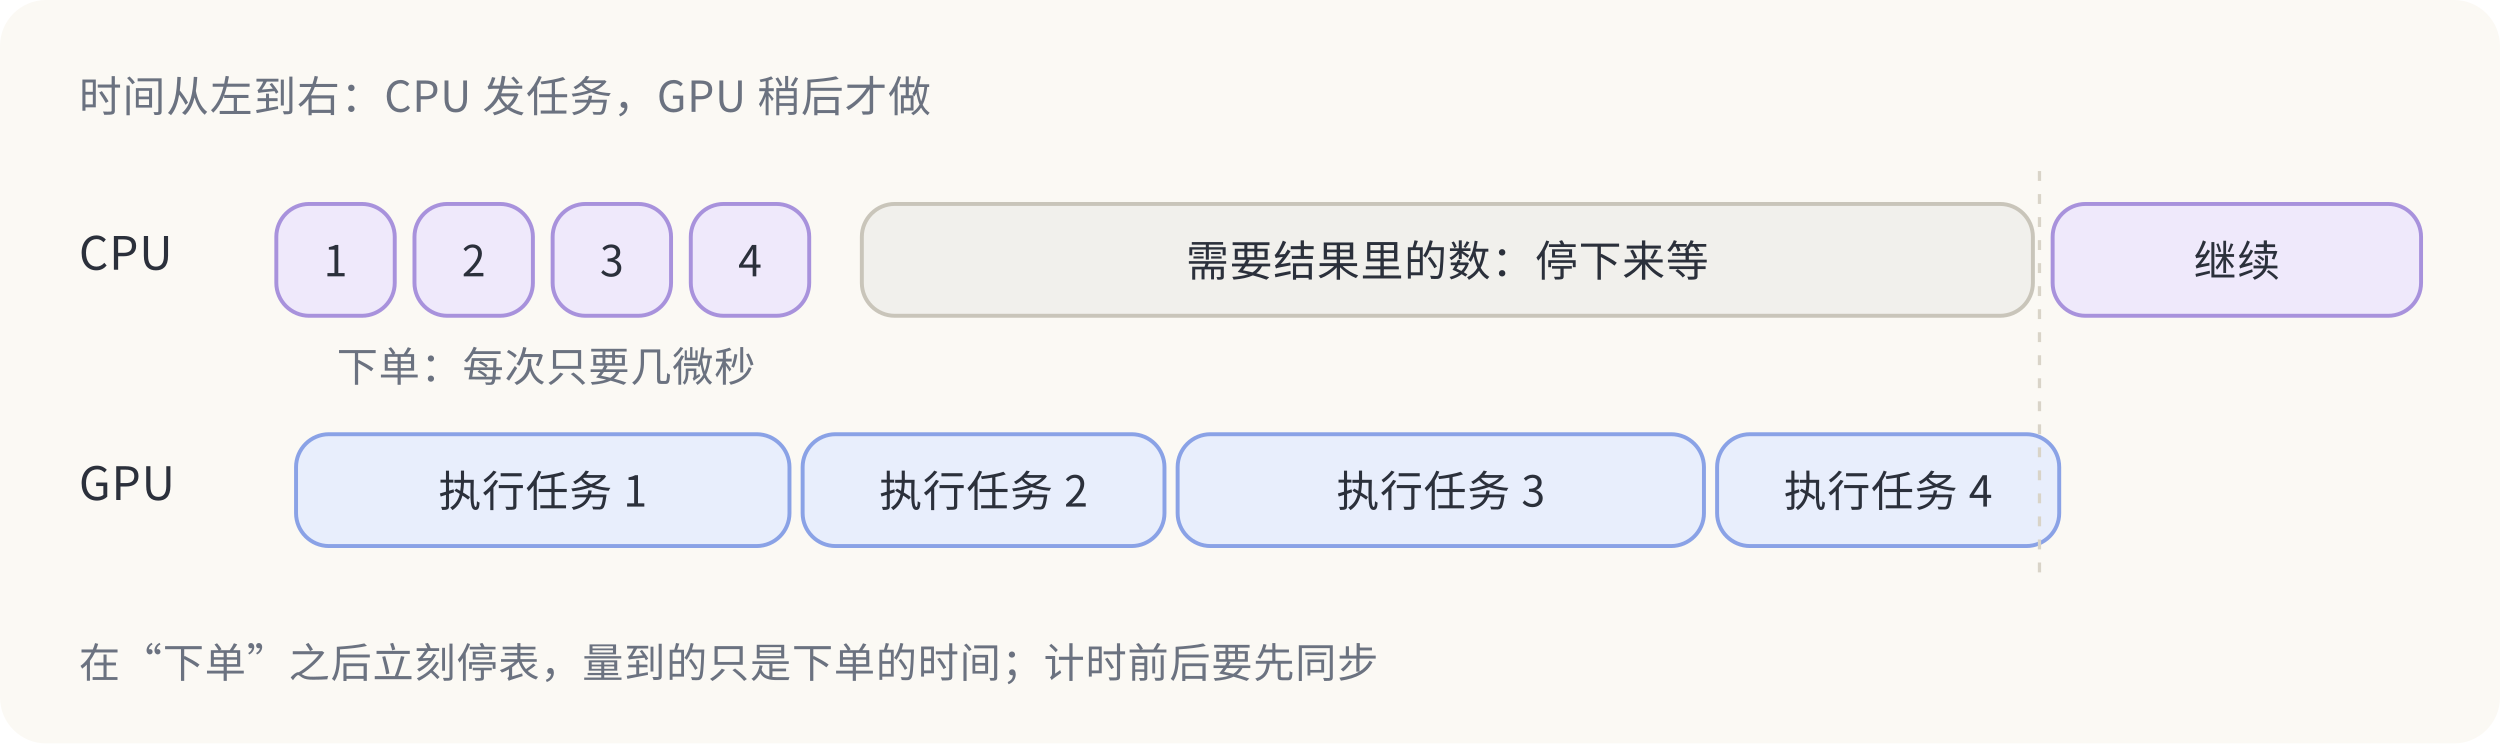
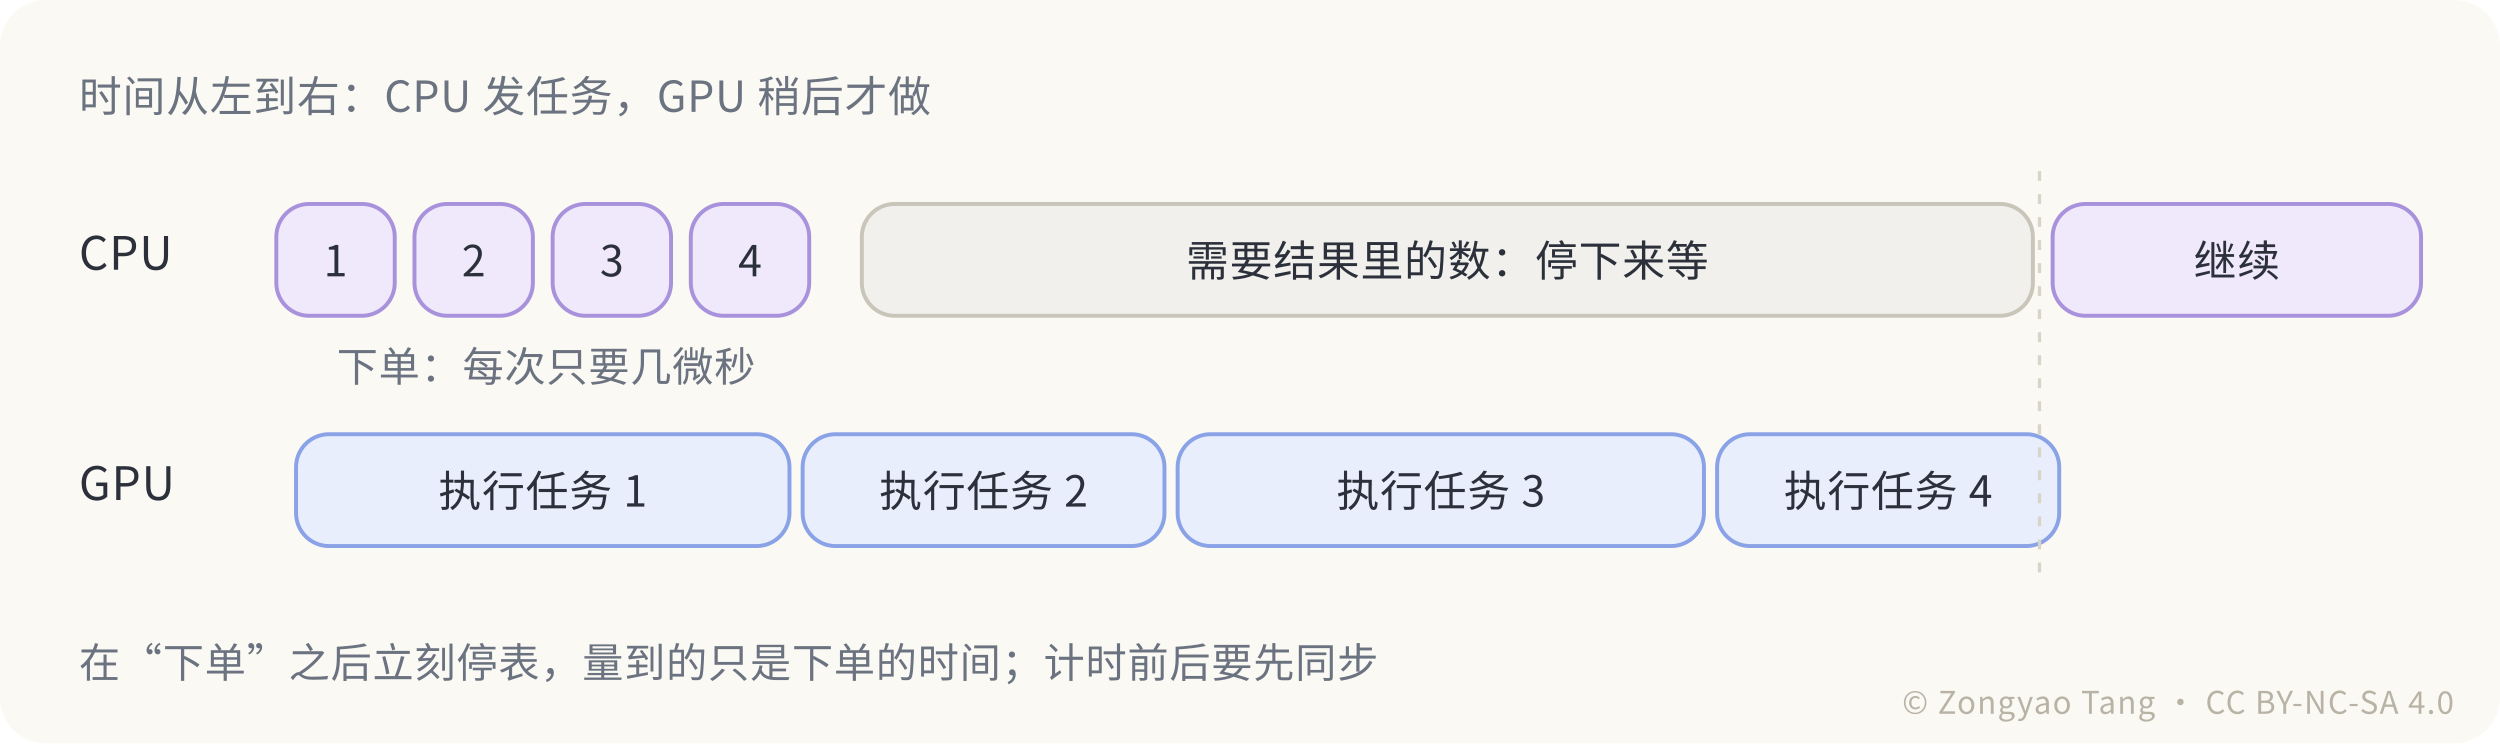
<svg xmlns="http://www.w3.org/2000/svg" viewBox="0 0 760 226" width="760" height="226" font-family="'PingFang SC','Noto Sans CJK SC','Source Han Sans SC','Hiragino Sans GB','Microsoft YaHei',sans-serif" role="img" aria-label="GPU 是异步执行的">
  <defs>
    <marker id="tip" viewBox="0 0 10 10" refX="9" refY="5" markerWidth="7" markerHeight="7" orient="auto-start-reverse">
      <path d="M0 0 L10 5 L0 10 z" fill="#6b7280" />
    </marker>
  </defs>
  <rect width="760" height="226" rx="14" fill="#fbf9f4" />
  <text x="24" y="34" font-size="13" fill="#6b7280" font-weight="400" text-anchor="start" letter-spacing=".02em">时间从左到右：CPU 发任务，GPU 稍后才做</text>
  <text x="24" y="82" font-size="14" fill="#2b303b" font-weight="500" text-anchor="start" letter-spacing=".02em">CPU</text>
  <text x="24" y="152" font-size="14" fill="#2b303b" font-weight="500" text-anchor="start" letter-spacing=".02em">GPU</text>
  <rect x="84" y="62" width="36" height="34" rx="10" fill="#efe9fb" stroke="#a892dc" stroke-width="1.2" />
  <text x="102.0" y="84.0" font-size="13" fill="#2b303b" font-weight="500" text-anchor="middle" letter-spacing=".02em">1</text>
  <rect x="126" y="62" width="36" height="34" rx="10" fill="#efe9fb" stroke="#a892dc" stroke-width="1.2" />
  <text x="144.0" y="84.0" font-size="13" fill="#2b303b" font-weight="500" text-anchor="middle" letter-spacing=".02em">2</text>
  <rect x="168" y="62" width="36" height="34" rx="10" fill="#efe9fb" stroke="#a892dc" stroke-width="1.2" />
  <text x="186.0" y="84.0" font-size="13" fill="#2b303b" font-weight="500" text-anchor="middle" letter-spacing=".02em">3</text>
  <rect x="210" y="62" width="36" height="34" rx="10" fill="#efe9fb" stroke="#a892dc" stroke-width="1.2" />
  <text x="228.0" y="84.0" font-size="13" fill="#2b303b" font-weight="500" text-anchor="middle" letter-spacing=".02em">4</text>
  <rect x="262" y="62" width="356" height="34" rx="10" fill="#f1f0ec" stroke="#c9c5ba" stroke-width="1.2" />
  <text x="440.0" y="84.0" font-size="13" fill="#2b303b" font-weight="500" text-anchor="middle" letter-spacing=".02em">需要结果里的数：停下来等</text>
  <rect x="90" y="132" width="150" height="34" rx="10" fill="#e8eefc" stroke="#8aa2e6" stroke-width="1.2" />
  <text x="165.0" y="154.0" font-size="13" fill="#2b303b" font-weight="500" text-anchor="middle" letter-spacing=".02em">执行任务 1</text>
  <rect x="244" y="132" width="110" height="34" rx="10" fill="#e8eefc" stroke="#8aa2e6" stroke-width="1.2" />
  <text x="299.0" y="154.0" font-size="13" fill="#2b303b" font-weight="500" text-anchor="middle" letter-spacing=".02em">执行任务 2</text>
  <rect x="358" y="132" width="160" height="34" rx="10" fill="#e8eefc" stroke="#8aa2e6" stroke-width="1.2" />
  <text x="438.0" y="154.0" font-size="13" fill="#2b303b" font-weight="500" text-anchor="middle" letter-spacing=".02em">执行任务 3</text>
  <rect x="522" y="132" width="104" height="34" rx="10" fill="#e8eefc" stroke="#8aa2e6" stroke-width="1.2" />
  <text x="574.0" y="154.0" font-size="13" fill="#2b303b" font-weight="500" text-anchor="middle" letter-spacing=".02em">执行任务 4</text>
  <rect x="624" y="62" width="112" height="34" rx="10" fill="#efe9fb" stroke="#a892dc" stroke-width="1.2" />
  <text x="680.0" y="84.0" font-size="13" fill="#2b303b" font-weight="500" text-anchor="middle" letter-spacing=".02em">继续</text>
  <line x1="620" y1="52" x2="620" y2="176" stroke="#d9d4c8" stroke-width="1" stroke-dasharray="3 4" />
  <text x="166" y="116" font-size="12.5" fill="#6b7280" font-weight="400" text-anchor="middle" letter-spacing=".02em">下单：每次只要几微秒</text>
  <text x="24" y="206" font-size="12.5" fill="#6b7280" font-weight="400" text-anchor="start" letter-spacing=".02em">在“下单”之后立刻停表，量到的只是下单的时间；计时前后要先同步</text>
+   <text x="746" y="217" font-size="9.5" fill="#b9b3a6" text-anchor="end" letter-spacing=".04em">© Zongyao Tang · CC BY-NC-SA 4.0</text>
</svg>
